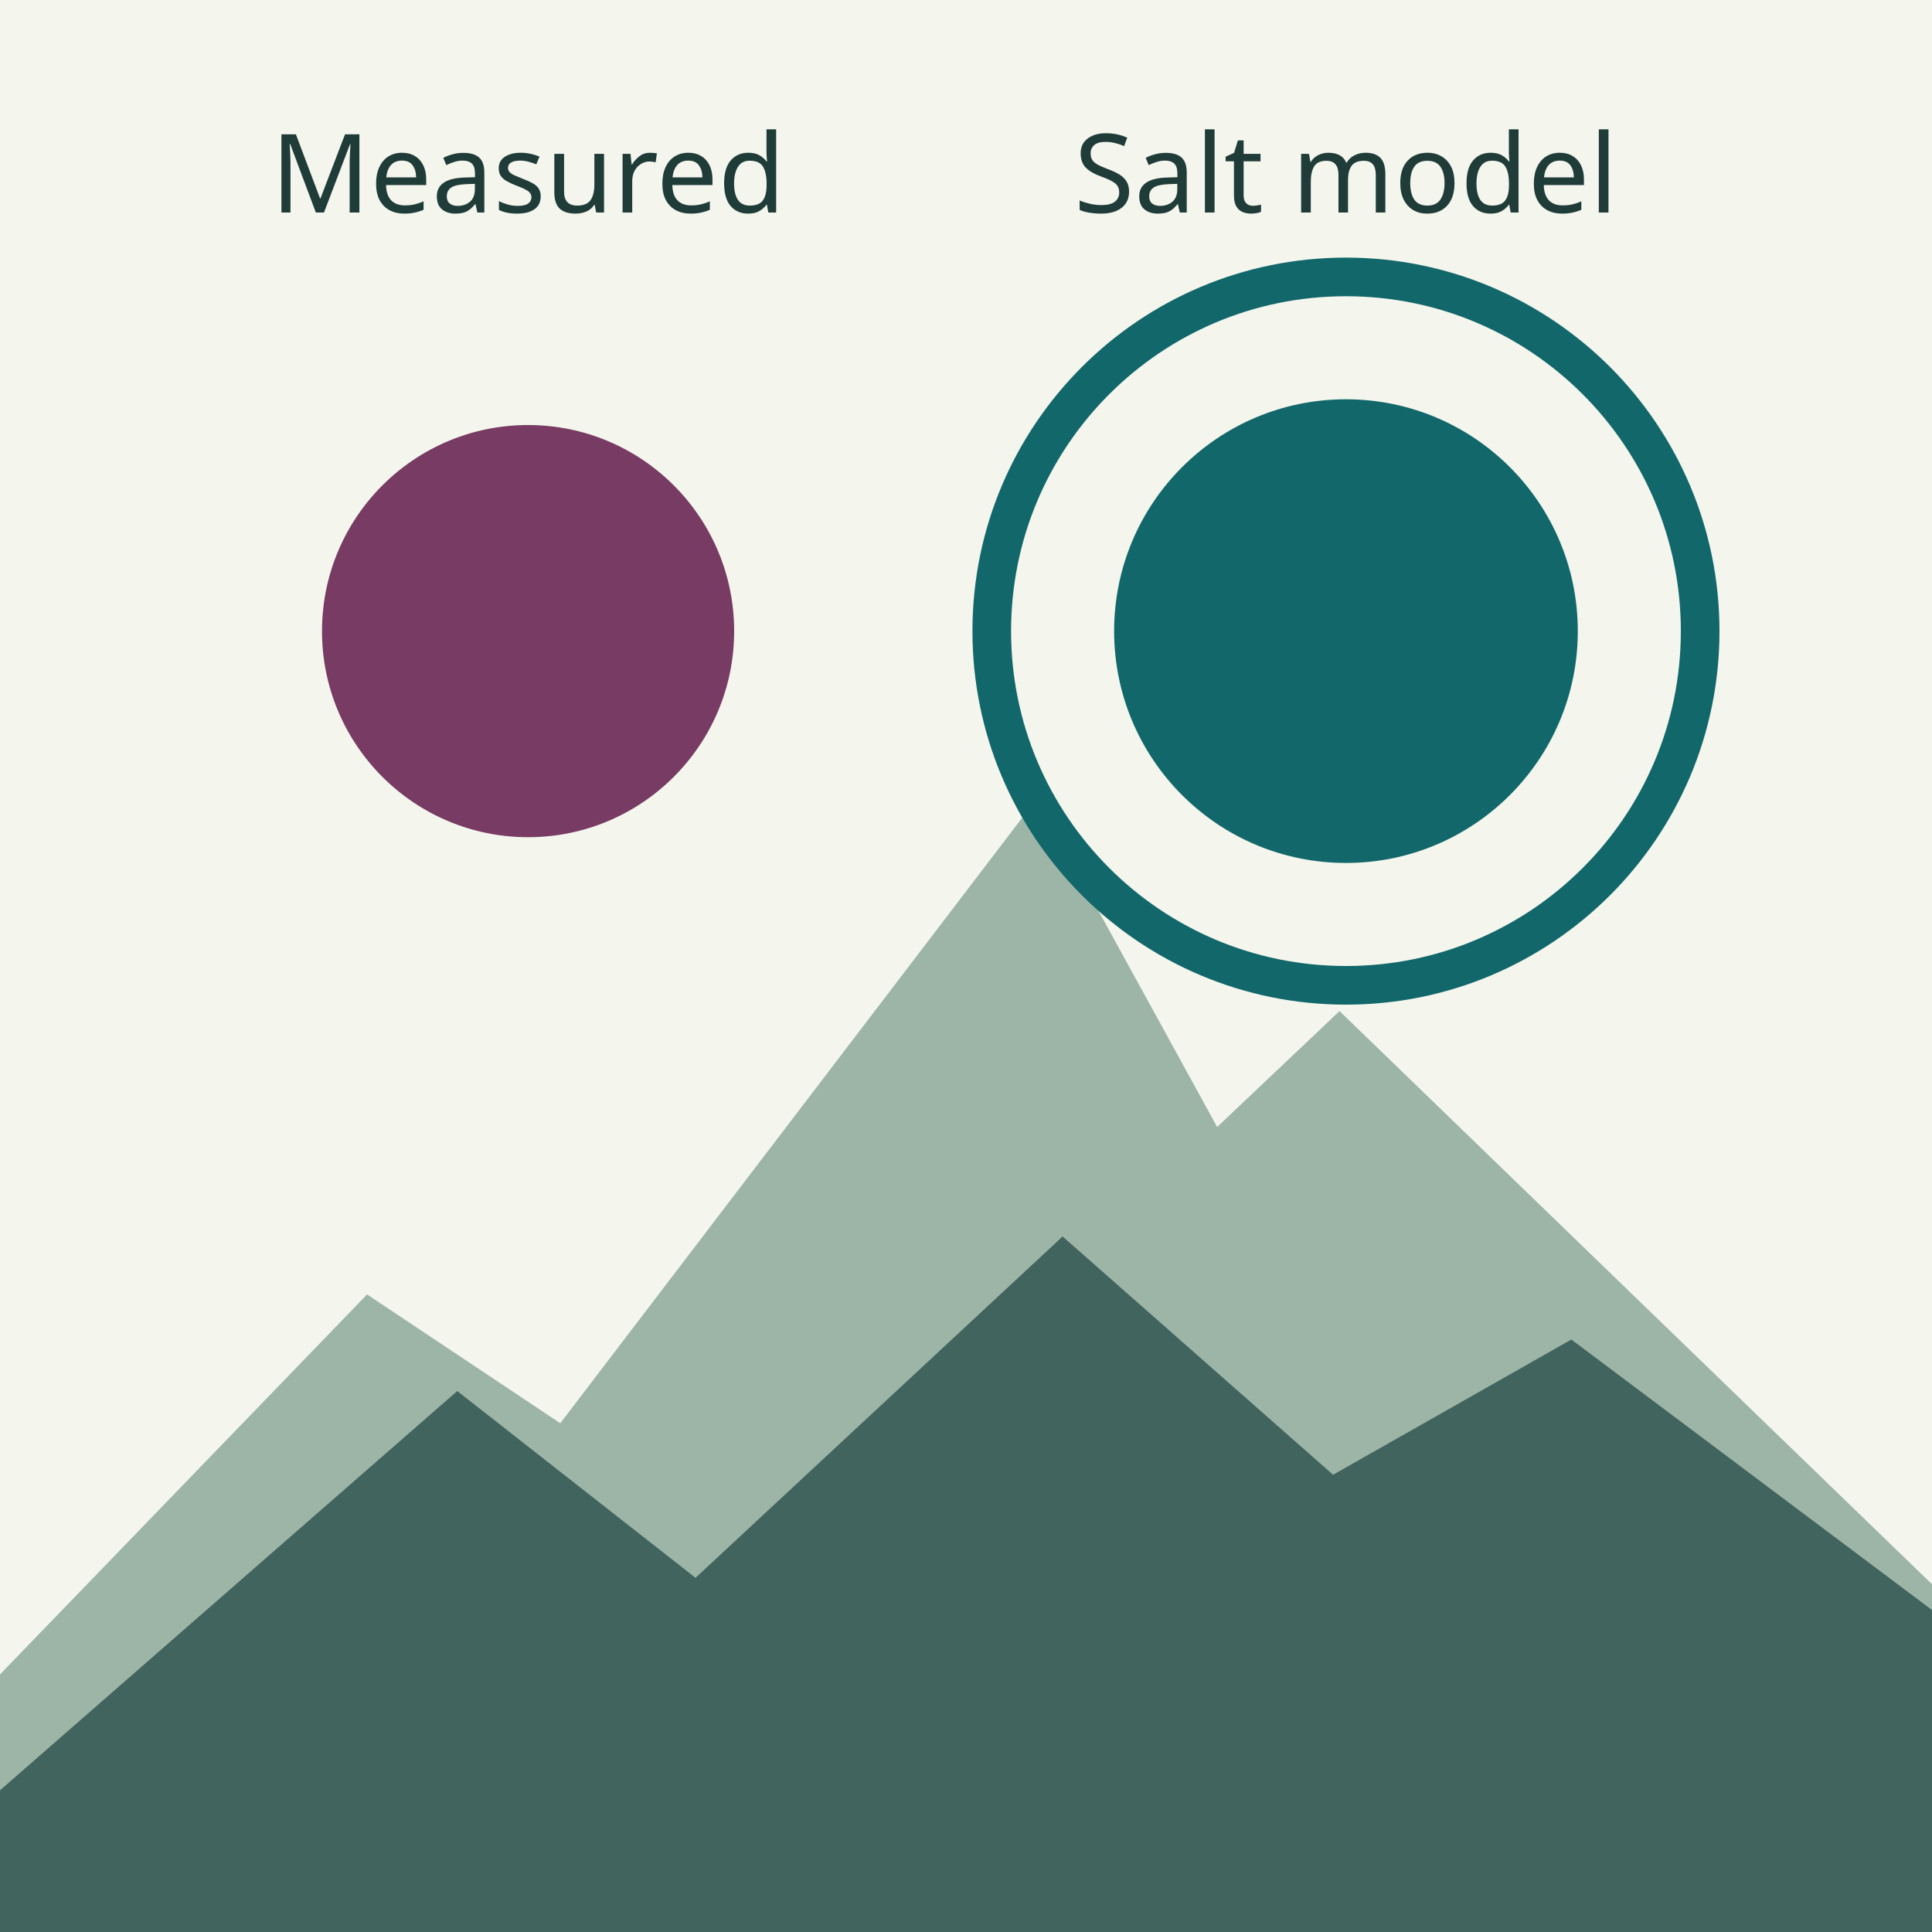
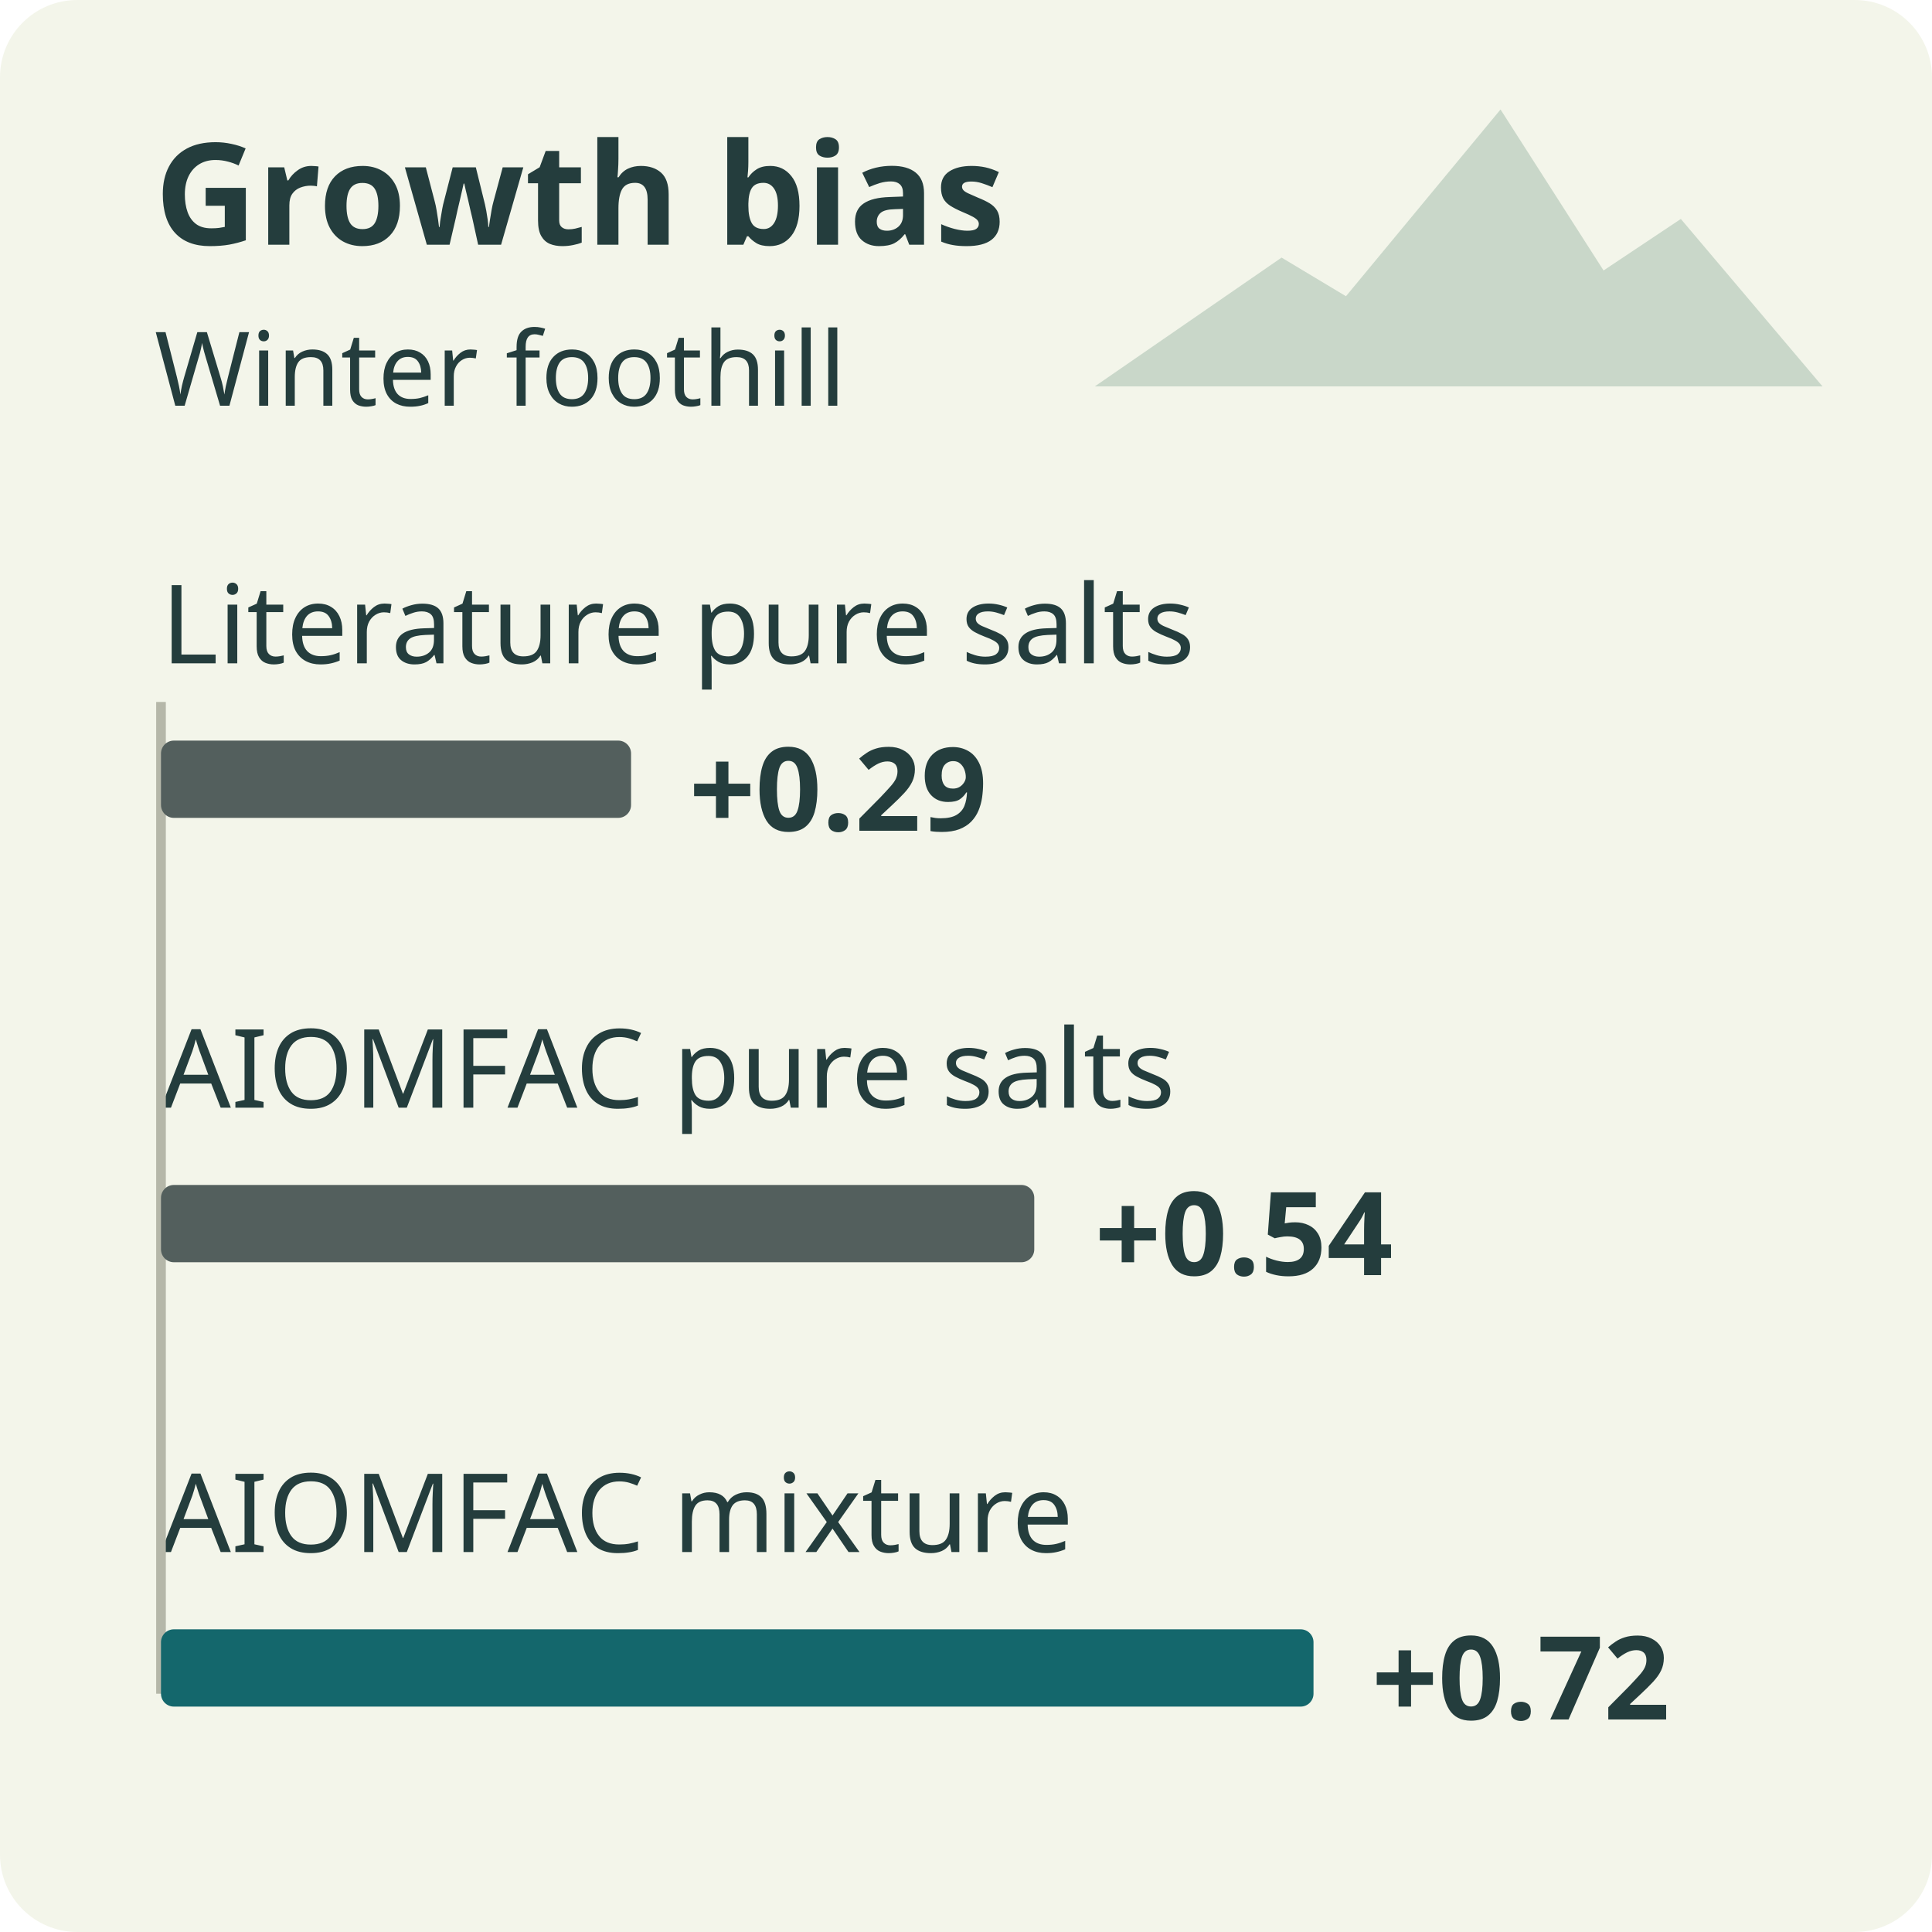
- <svg xmlns="http://www.w3.org/2000/svg" width="3in" height="3in" viewBox="0 0 300 300" role="img">
-   <rect width="300" height="300" fill="#f4f6ed" />
-   <path d="M0 260 57 201 87 221 161 124 189 175 208 157 300 246V300H0Z" fill="#9cb5a6" />
-   <path d="m0 278 71-62 37 29 57-53 42 37 37-21 56 42v50H0Z" fill="#42645e" />
-   <circle cx="82" cy="98" r="32" fill="#783b63" />
-   <circle cx="209" cy="98" r="55" fill="none" stroke="#12676b" stroke-width="6" />
-   <circle cx="209" cy="98" r="36" fill="#12676b" />
-   <g fill="#203c39" font-family="sans-serif" font-size="17" text-anchor="middle">
-     <text x="82" y="33">Measured</text>
-     <text x="209" y="33">Salt model</text>
+ <svg xmlns="http://www.w3.org/2000/svg" width="3in" height="3in" viewBox="0 0 300 300" role="img" aria-labelledby="title desc">
+   <rect width="300" height="300" rx="12" fill="#f3f5ea" />
+   <path d="M170 60l29-20 10 6 24-29 16 25 12-8 22 26z" fill="#c9d7c9" />
+   <g font-family="sans-serif" fill="#243d3d">
+     <text x="24" y="38" font-weight="bold" font-size="22">Growth bias</text>
+     <text x="24" y="63" font-size="16">Winter foothill</text>
+     <g font-size="17">
+       <text x="25" y="103">Literature pure salts</text>
+       <text x="25" y="172">AIOMFAC pure salts</text>
+       <text x="25" y="241">AIOMFAC mixture</text>
+     </g>
+     <path d="M25 109v154" stroke="#b5b7a9" stroke-width="1.5" />
+     <rect x="25" y="115" width="72.99" height="12" rx="2" fill="#535f5d" />
+     <rect x="25" y="184" width="135.60" height="12" rx="2" fill="#535f5d" />
+     <rect x="25" y="253" width="178.96" height="12" rx="2" fill="#14676c" />
+     <g font-size="18" font-weight="bold">
+       <text x="107" y="129">+0.29</text>
+       <text x="170" y="198">+0.54</text>
+       <text x="213" y="267">+0.72</text>
+     </g>
  </g>
</svg>
